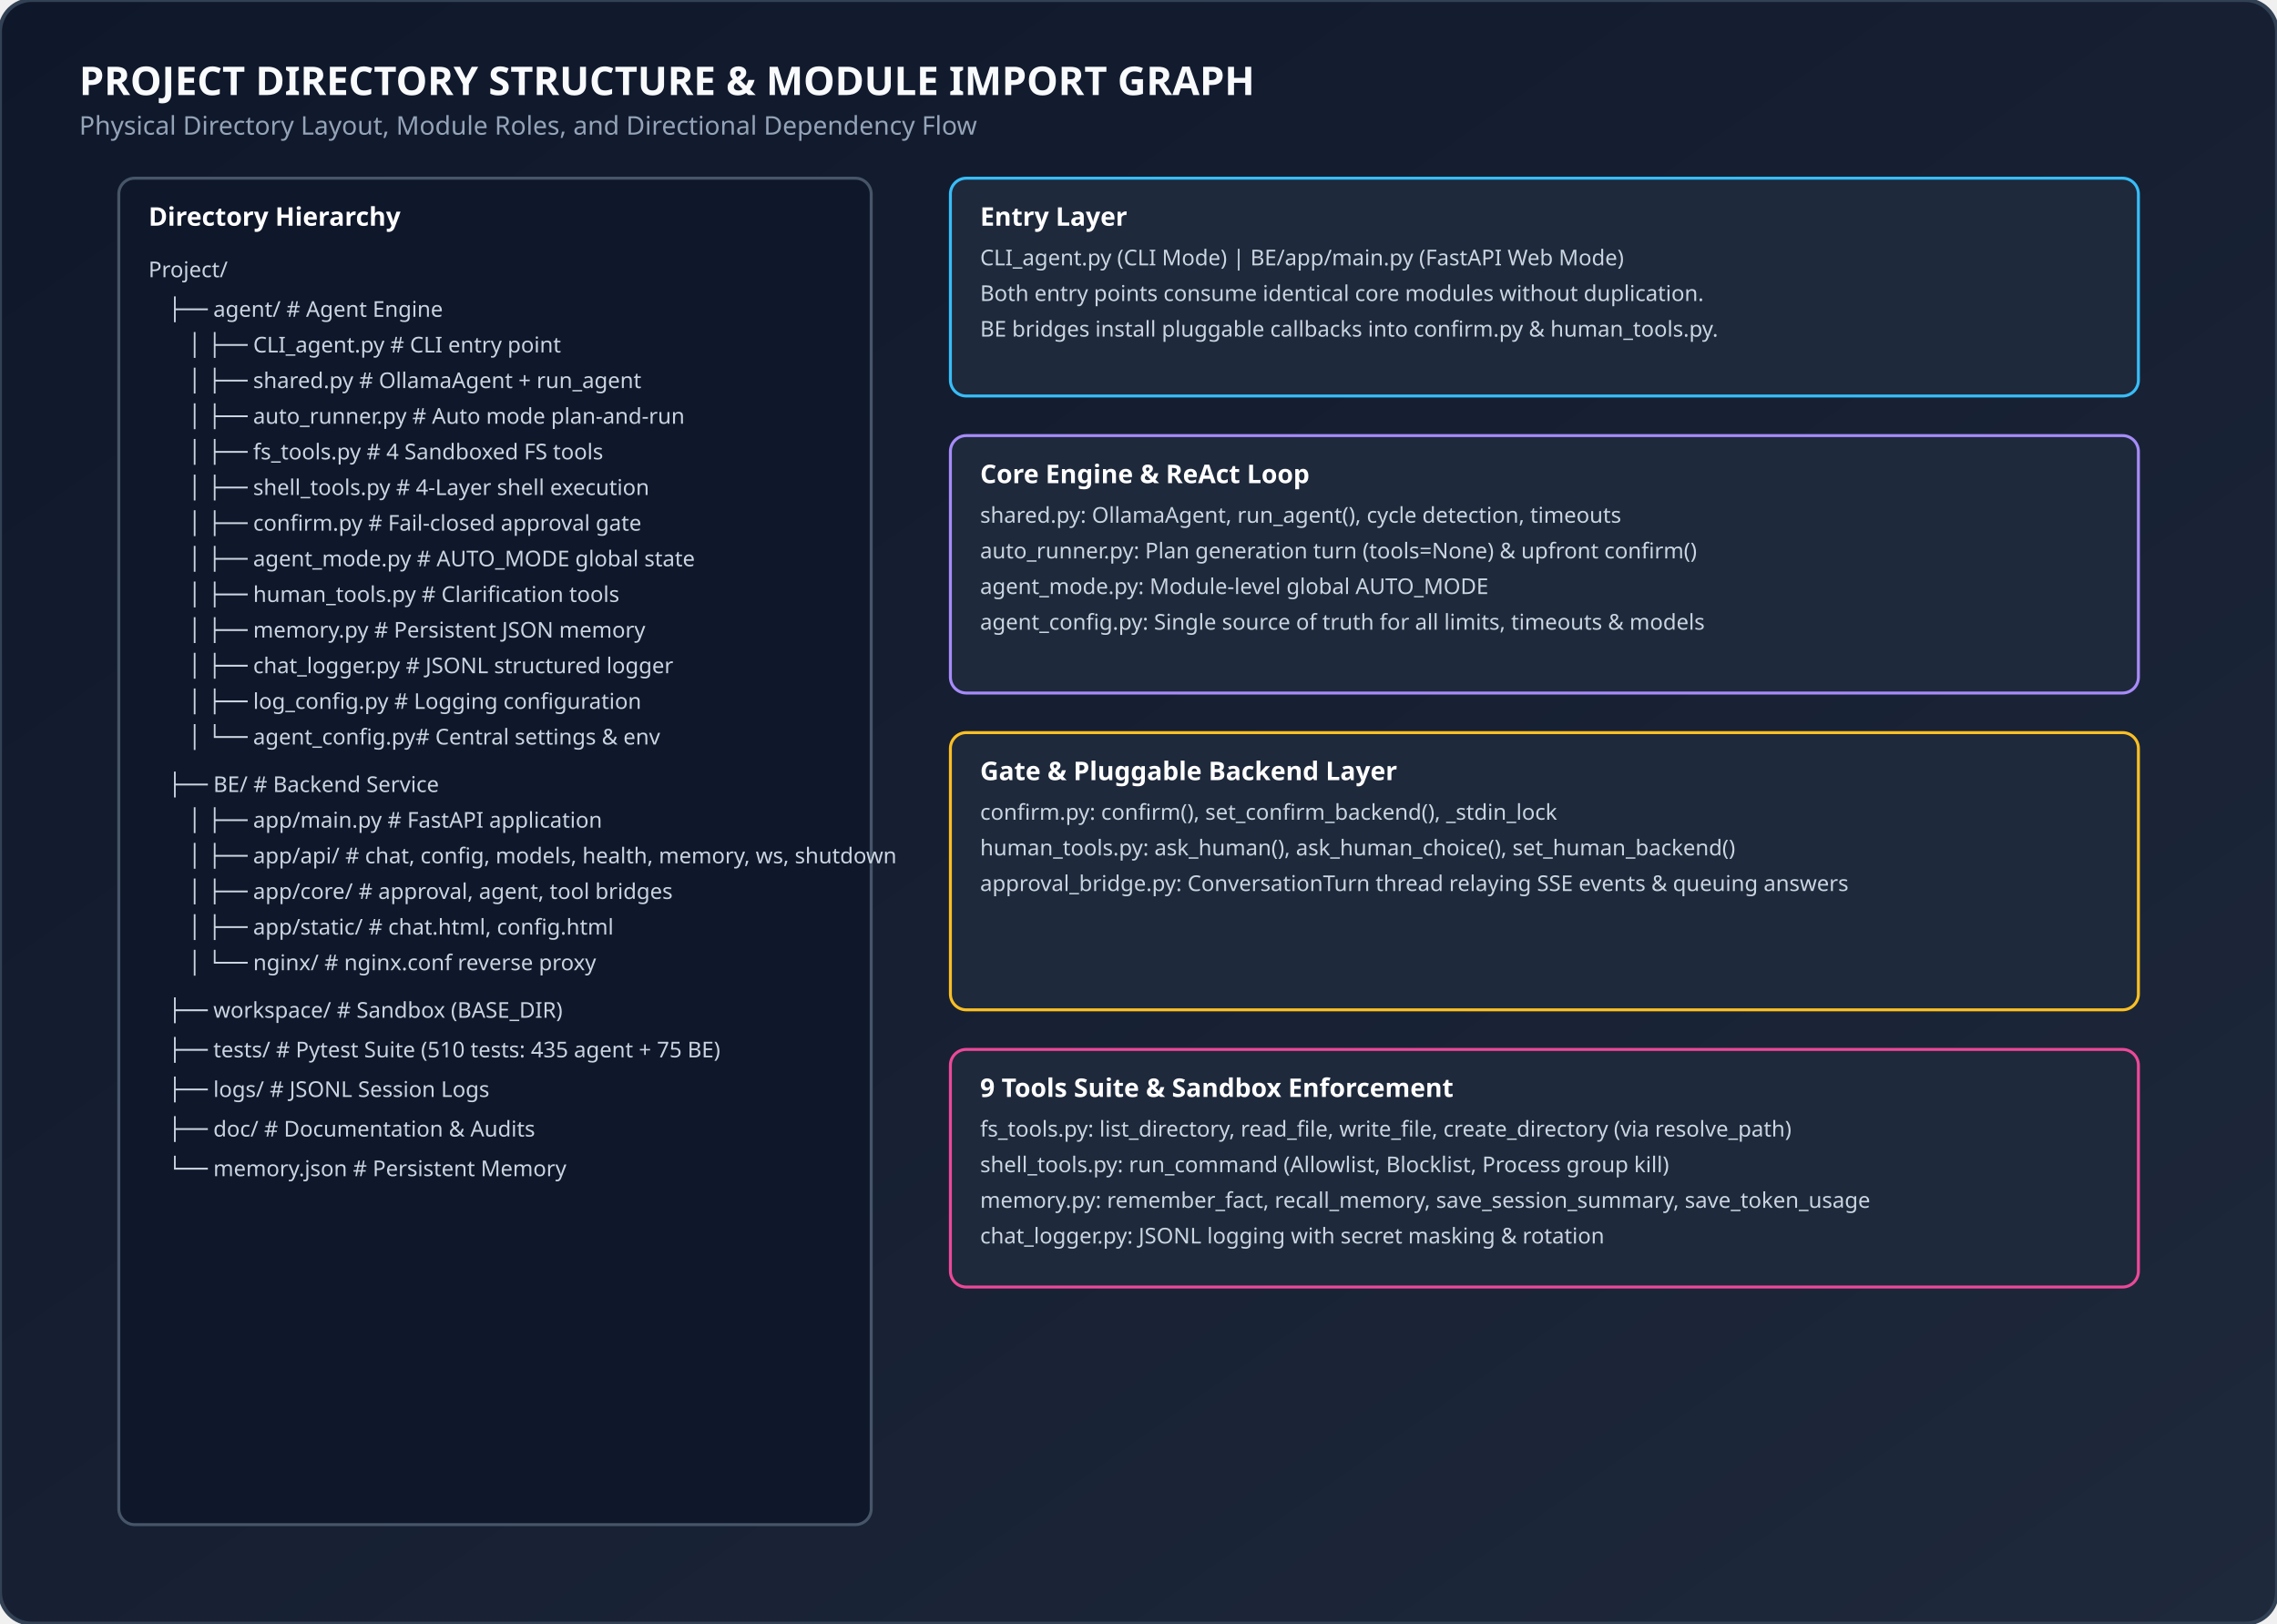
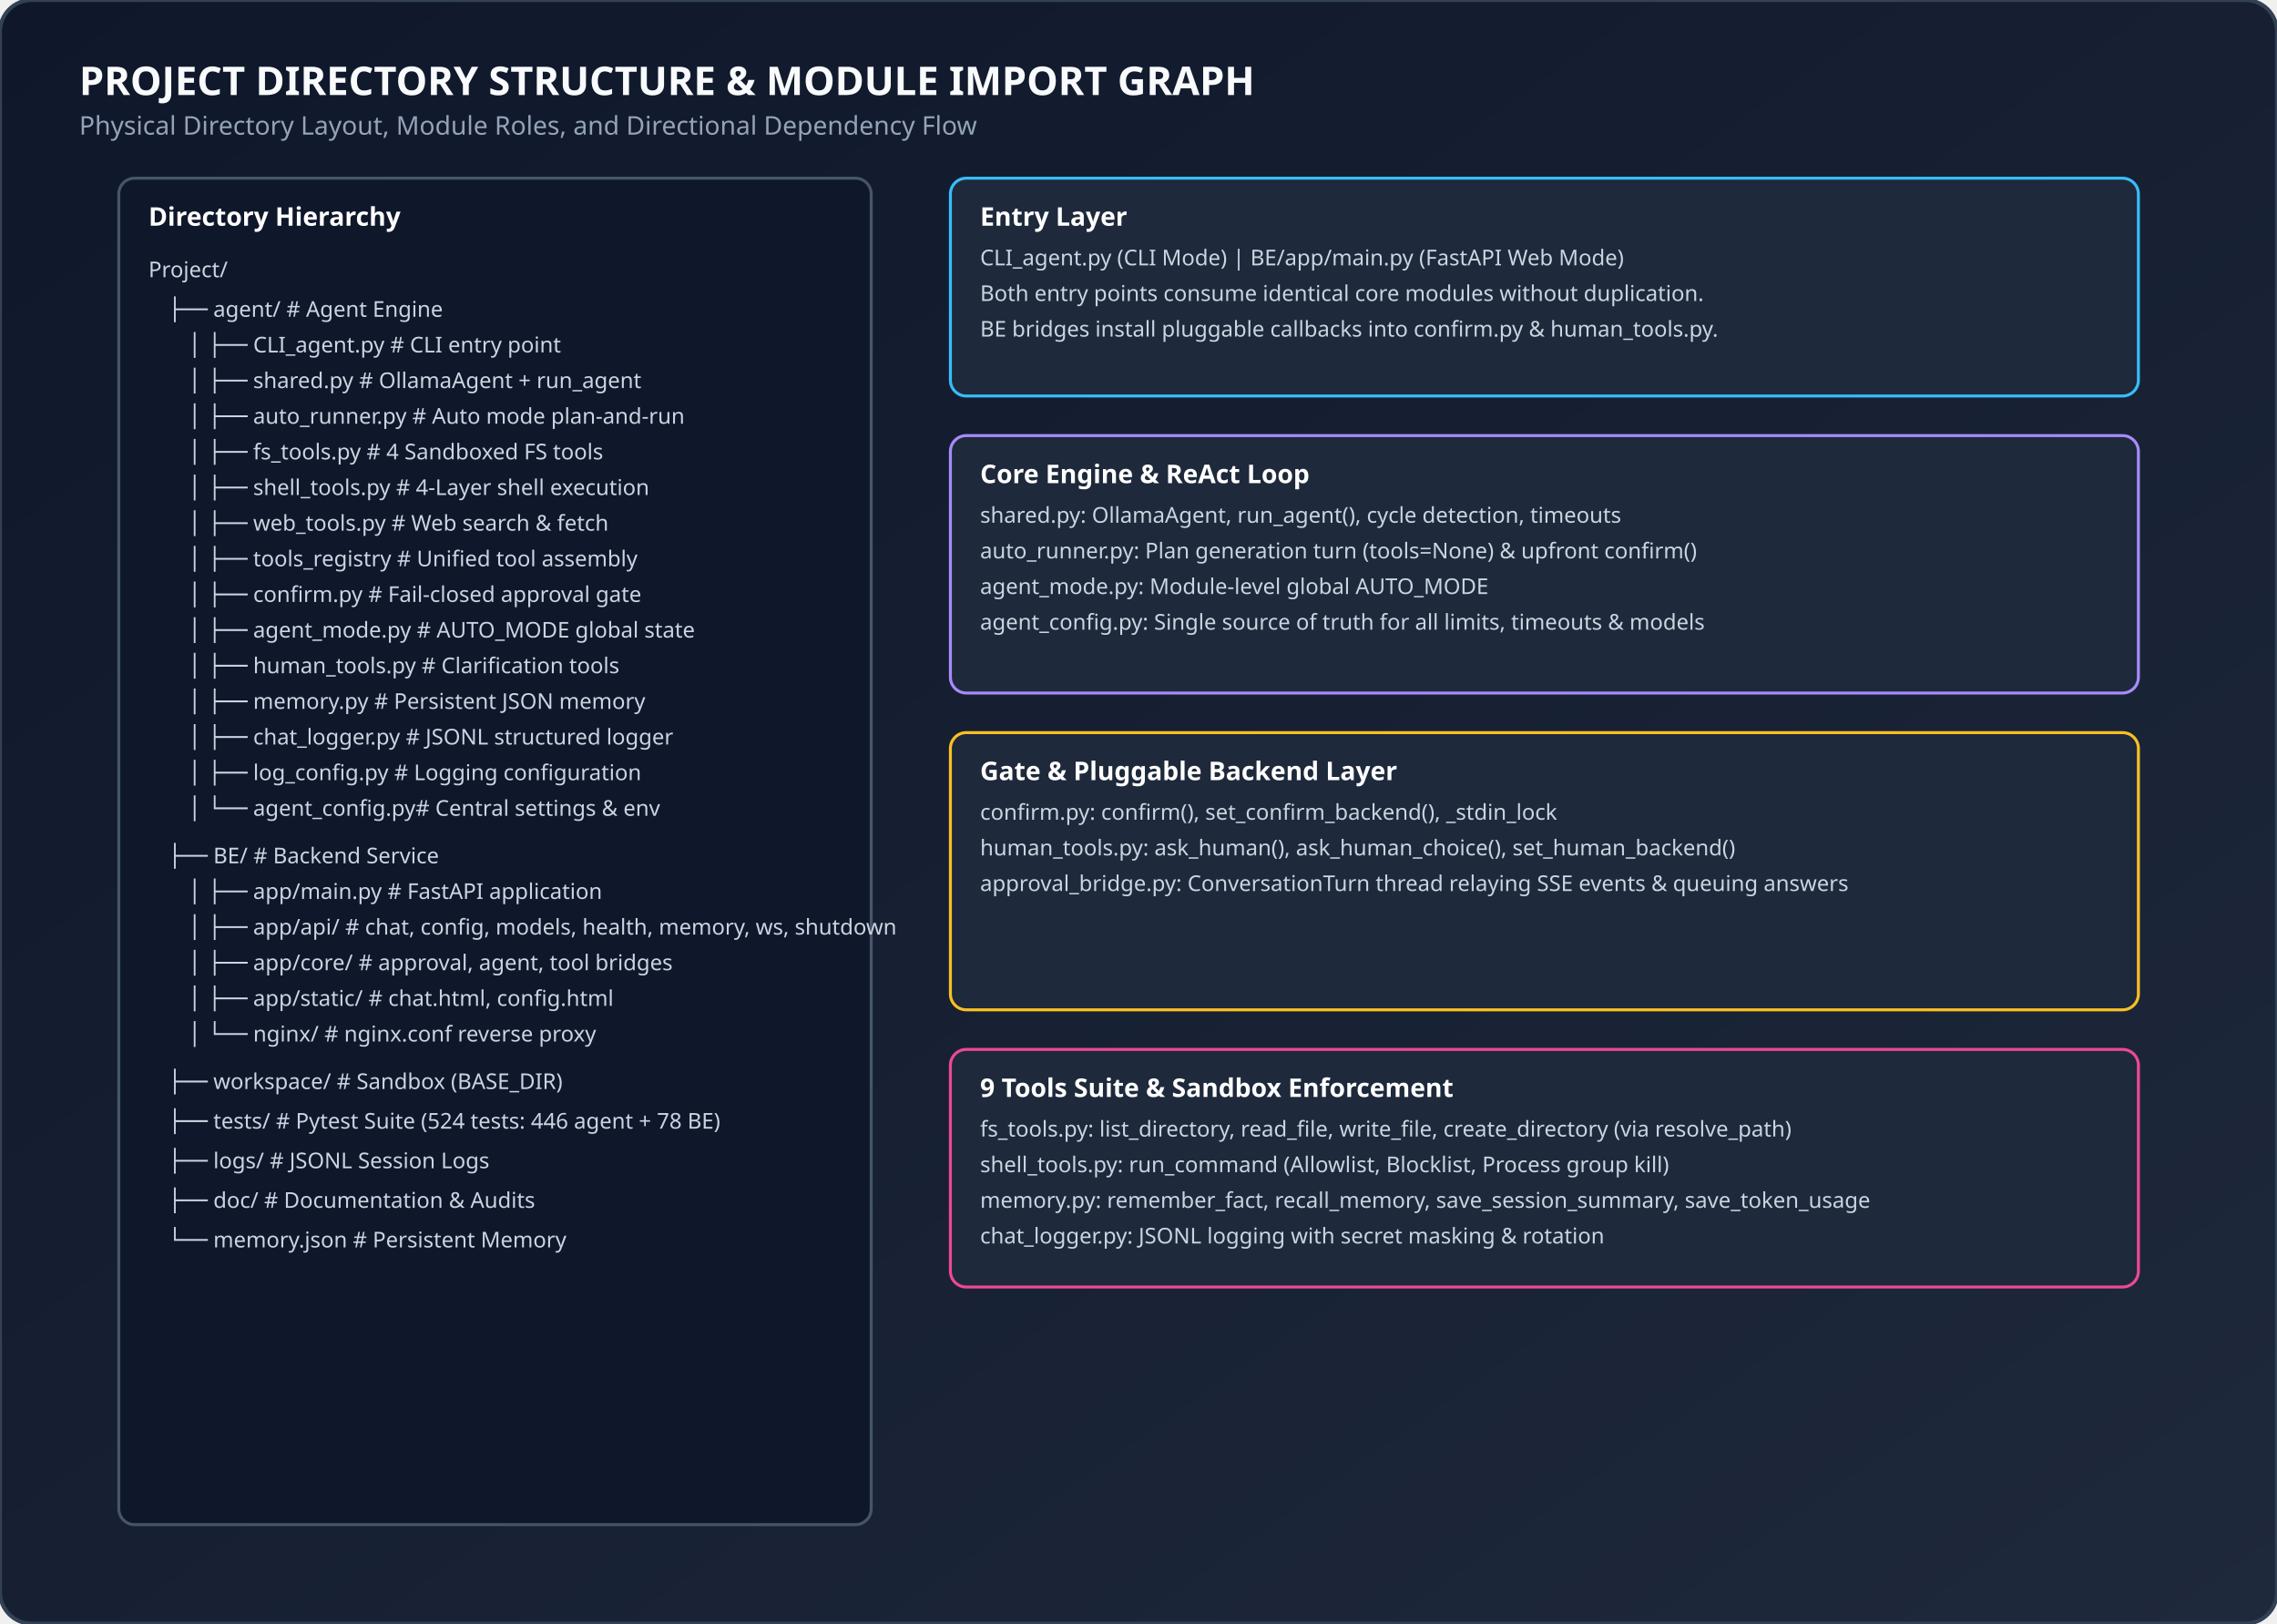
<svg xmlns="http://www.w3.org/2000/svg" viewBox="0 0 1150 820" width="100%" height="100%">
  <defs>
    <linearGradient id="bg11" x1="0" y1="0" x2="1" y2="1">
      <stop offset="0%" stop-color="#0f172a" />
      <stop offset="100%" stop-color="#1e293b" />
    </linearGradient>
    <marker id="ar11" viewBox="0 0 10 10" refX="6" refY="5" markerWidth="6" markerHeight="6" orient="auto-start-reverse">
      <path d="M 0 1 L 8 5 L 0 9 z" fill="#38bdf8" />
    </marker>
  </defs>
  <style>
    .t { font-family: system-ui, sans-serif; font-weight: 800; font-size: 20px; fill: #f8fafc; }
    .st { font-family: system-ui, sans-serif; font-size: 13px; fill: #94a3b8; }
    .nt { font-family: system-ui, sans-serif; font-weight: 700; font-size: 13px; fill: #ffffff; }
    .ns { font-family: system-ui, sans-serif; font-size: 11px; fill: #cbd5e1; }
    .box { rx: 8; ry: 8; stroke-width: 1.5; }
    .wb { stroke: #38bdf8; stroke-width: 2; fill: none; }
  </style>
  <rect width="1150" height="820" rx="16" fill="url(#bg11)" stroke="#334155" stroke-width="2" />
  <g transform="translate(40, 24)">
    <text class="t" x="0" y="24">PROJECT DIRECTORY STRUCTURE &amp; MODULE IMPORT GRAPH</text>
    <text class="st" x="0" y="44">Physical Directory Layout, Module Roles, and Directional Dependency Flow</text>
  </g>
  <g transform="translate(60, 90)">
    <rect class="box" width="380" height="680" fill="#0f172a" stroke="#475569" />
    <text class="nt" x="15" y="24">Directory Hierarchy</text>
    <text class="ns" x="15" y="50" fill="#38bdf8">Project/</text>
    <text class="ns" x="25" y="70" fill="#34d399">├── agent/           # Agent Engine</text>
    <text class="ns" x="35" y="88">│   ├── CLI_agent.py   # CLI entry point</text>
    <text class="ns" x="35" y="106">│   ├── shared.py      # OllamaAgent + run_agent</text>
    <text class="ns" x="35" y="124">│   ├── auto_runner.py # Auto mode plan-and-run</text>
    <text class="ns" x="35" y="142">│   ├── fs_tools.py    # 4 Sandboxed FS tools</text>
    <text class="ns" x="35" y="160">│   ├── shell_tools.py # 4-Layer shell execution</text>
-     <text class="ns" x="35" y="178">│   ├── confirm.py     # Fail-closed approval gate</text>
-     <text class="ns" x="35" y="196">│   ├── agent_mode.py  # AUTO_MODE global state</text>
-     <text class="ns" x="35" y="214">│   ├── human_tools.py # Clarification tools</text>
-     <text class="ns" x="35" y="232">│   ├── memory.py      # Persistent JSON memory</text>
-     <text class="ns" x="35" y="250">│   ├── chat_logger.py # JSONL structured logger</text>
-     <text class="ns" x="35" y="268">│   ├── log_config.py  # Logging configuration</text>
-     <text class="ns" x="35" y="286">│   └── agent_config.py# Central settings &amp; env</text>
-     <text class="ns" x="25" y="310" fill="#a78bfa">├── BE/              # Backend Service</text>
-     <text class="ns" x="35" y="328">│   ├── app/main.py    # FastAPI application</text>
-     <text class="ns" x="35" y="346">│   ├── app/api/       # chat, config, models, health, memory, ws, shutdown</text>
-     <text class="ns" x="35" y="364">│   ├── app/core/      # approval, agent, tool bridges</text>
-     <text class="ns" x="35" y="382">│   ├── app/static/    # chat.html, config.html</text>
-     <text class="ns" x="35" y="400">│   └── nginx/         # nginx.conf reverse proxy</text>
-     <text class="ns" x="25" y="424" fill="#fbbf24">├── workspace/       # Sandbox (BASE_DIR)</text>
-     <text class="ns" x="25" y="444" fill="#f43f5e">├── tests/           # Pytest Suite (510 tests: 435 agent + 75 BE)</text>
-     <text class="ns" x="25" y="464" fill="#94a3b8">├── logs/            # JSONL Session Logs</text>
-     <text class="ns" x="25" y="484" fill="#94a3b8">├── doc/             # Documentation &amp; Audits</text>
-     <text class="ns" x="25" y="504" fill="#38bdf8">└── memory.json      # Persistent Memory</text>
+     <text class="ns" x="35" y="178">│   ├── web_tools.py   # Web search &amp; fetch</text>
+     <text class="ns" x="35" y="196">│   ├── tools_registry # Unified tool assembly</text>
+     <text class="ns" x="35" y="214">│   ├── confirm.py     # Fail-closed approval gate</text>
+     <text class="ns" x="35" y="232">│   ├── agent_mode.py  # AUTO_MODE global state</text>
+     <text class="ns" x="35" y="250">│   ├── human_tools.py # Clarification tools</text>
+     <text class="ns" x="35" y="268">│   ├── memory.py      # Persistent JSON memory</text>
+     <text class="ns" x="35" y="286">│   ├── chat_logger.py # JSONL structured logger</text>
+     <text class="ns" x="35" y="304">│   ├── log_config.py  # Logging configuration</text>
+     <text class="ns" x="35" y="322">│   └── agent_config.py# Central settings &amp; env</text>
+     <text class="ns" x="25" y="346" fill="#a78bfa">├── BE/              # Backend Service</text>
+     <text class="ns" x="35" y="364">│   ├── app/main.py    # FastAPI application</text>
+     <text class="ns" x="35" y="382">│   ├── app/api/       # chat, config, models, health, memory, ws, shutdown</text>
+     <text class="ns" x="35" y="400">│   ├── app/core/      # approval, agent, tool bridges</text>
+     <text class="ns" x="35" y="418">│   ├── app/static/    # chat.html, config.html</text>
+     <text class="ns" x="35" y="436">│   └── nginx/         # nginx.conf reverse proxy</text>
+     <text class="ns" x="25" y="460" fill="#fbbf24">├── workspace/       # Sandbox (BASE_DIR)</text>
+     <text class="ns" x="25" y="480" fill="#f43f5e">├── tests/           # Pytest Suite (524 tests: 446 agent + 78 BE)</text>
+     <text class="ns" x="25" y="500" fill="#94a3b8">├── logs/            # JSONL Session Logs</text>
+     <text class="ns" x="25" y="520" fill="#94a3b8">├── doc/             # Documentation &amp; Audits</text>
+     <text class="ns" x="25" y="540" fill="#38bdf8">└── memory.json      # Persistent Memory</text>
  </g>
  <g transform="translate(480, 90)">
    <rect class="box" width="600" height="110" fill="#1e293b" stroke="#38bdf8" />
    <text class="nt" x="15" y="24">Entry Layer</text>
    <text class="ns" x="15" y="44">CLI_agent.py (CLI Mode) | BE/app/main.py (FastAPI Web Mode)</text>
    <text class="ns" x="15" y="62">Both entry points consume identical core modules without duplication.</text>
    <text class="ns" x="15" y="80">BE bridges install pluggable callbacks into confirm.py &amp; human_tools.py.</text>
  </g>
  <g transform="translate(480, 220)">
    <rect class="box" width="600" height="130" fill="#1e293b" stroke="#a78bfa" />
    <text class="nt" x="15" y="24">Core Engine &amp; ReAct Loop</text>
    <text class="ns" x="15" y="44">shared.py: OllamaAgent, run_agent(), cycle detection, timeouts</text>
    <text class="ns" x="15" y="62">auto_runner.py: Plan generation turn (tools=None) &amp; upfront confirm()</text>
    <text class="ns" x="15" y="80">agent_mode.py: Module-level global AUTO_MODE</text>
    <text class="ns" x="15" y="98">agent_config.py: Single source of truth for all limits, timeouts &amp; models</text>
  </g>
  <g transform="translate(480, 370)">
    <rect class="box" width="600" height="140" fill="#1e293b" stroke="#fbbf24" />
    <text class="nt" x="15" y="24">Gate &amp; Pluggable Backend Layer</text>
    <text class="ns" x="15" y="44">confirm.py: confirm(), set_confirm_backend(), _stdin_lock</text>
    <text class="ns" x="15" y="62">human_tools.py: ask_human(), ask_human_choice(), set_human_backend()</text>
    <text class="ns" x="15" y="80">approval_bridge.py: ConversationTurn thread relaying SSE events &amp; queuing answers</text>
  </g>
  <g transform="translate(480, 530)">
    <rect class="box" width="600" height="120" fill="#1e293b" stroke="#ec4899" />
    <text class="nt" x="15" y="24">9 Tools Suite &amp; Sandbox Enforcement</text>
    <text class="ns" x="15" y="44">fs_tools.py: list_directory, read_file, write_file, create_directory (via resolve_path)</text>
    <text class="ns" x="15" y="62">shell_tools.py: run_command (Allowlist, Blocklist, Process group kill)</text>
    <text class="ns" x="15" y="80">memory.py: remember_fact, recall_memory, save_session_summary, save_token_usage</text>
    <text class="ns" x="15" y="98">chat_logger.py: JSONL logging with secret masking &amp; rotation</text>
  </g>
</svg>
